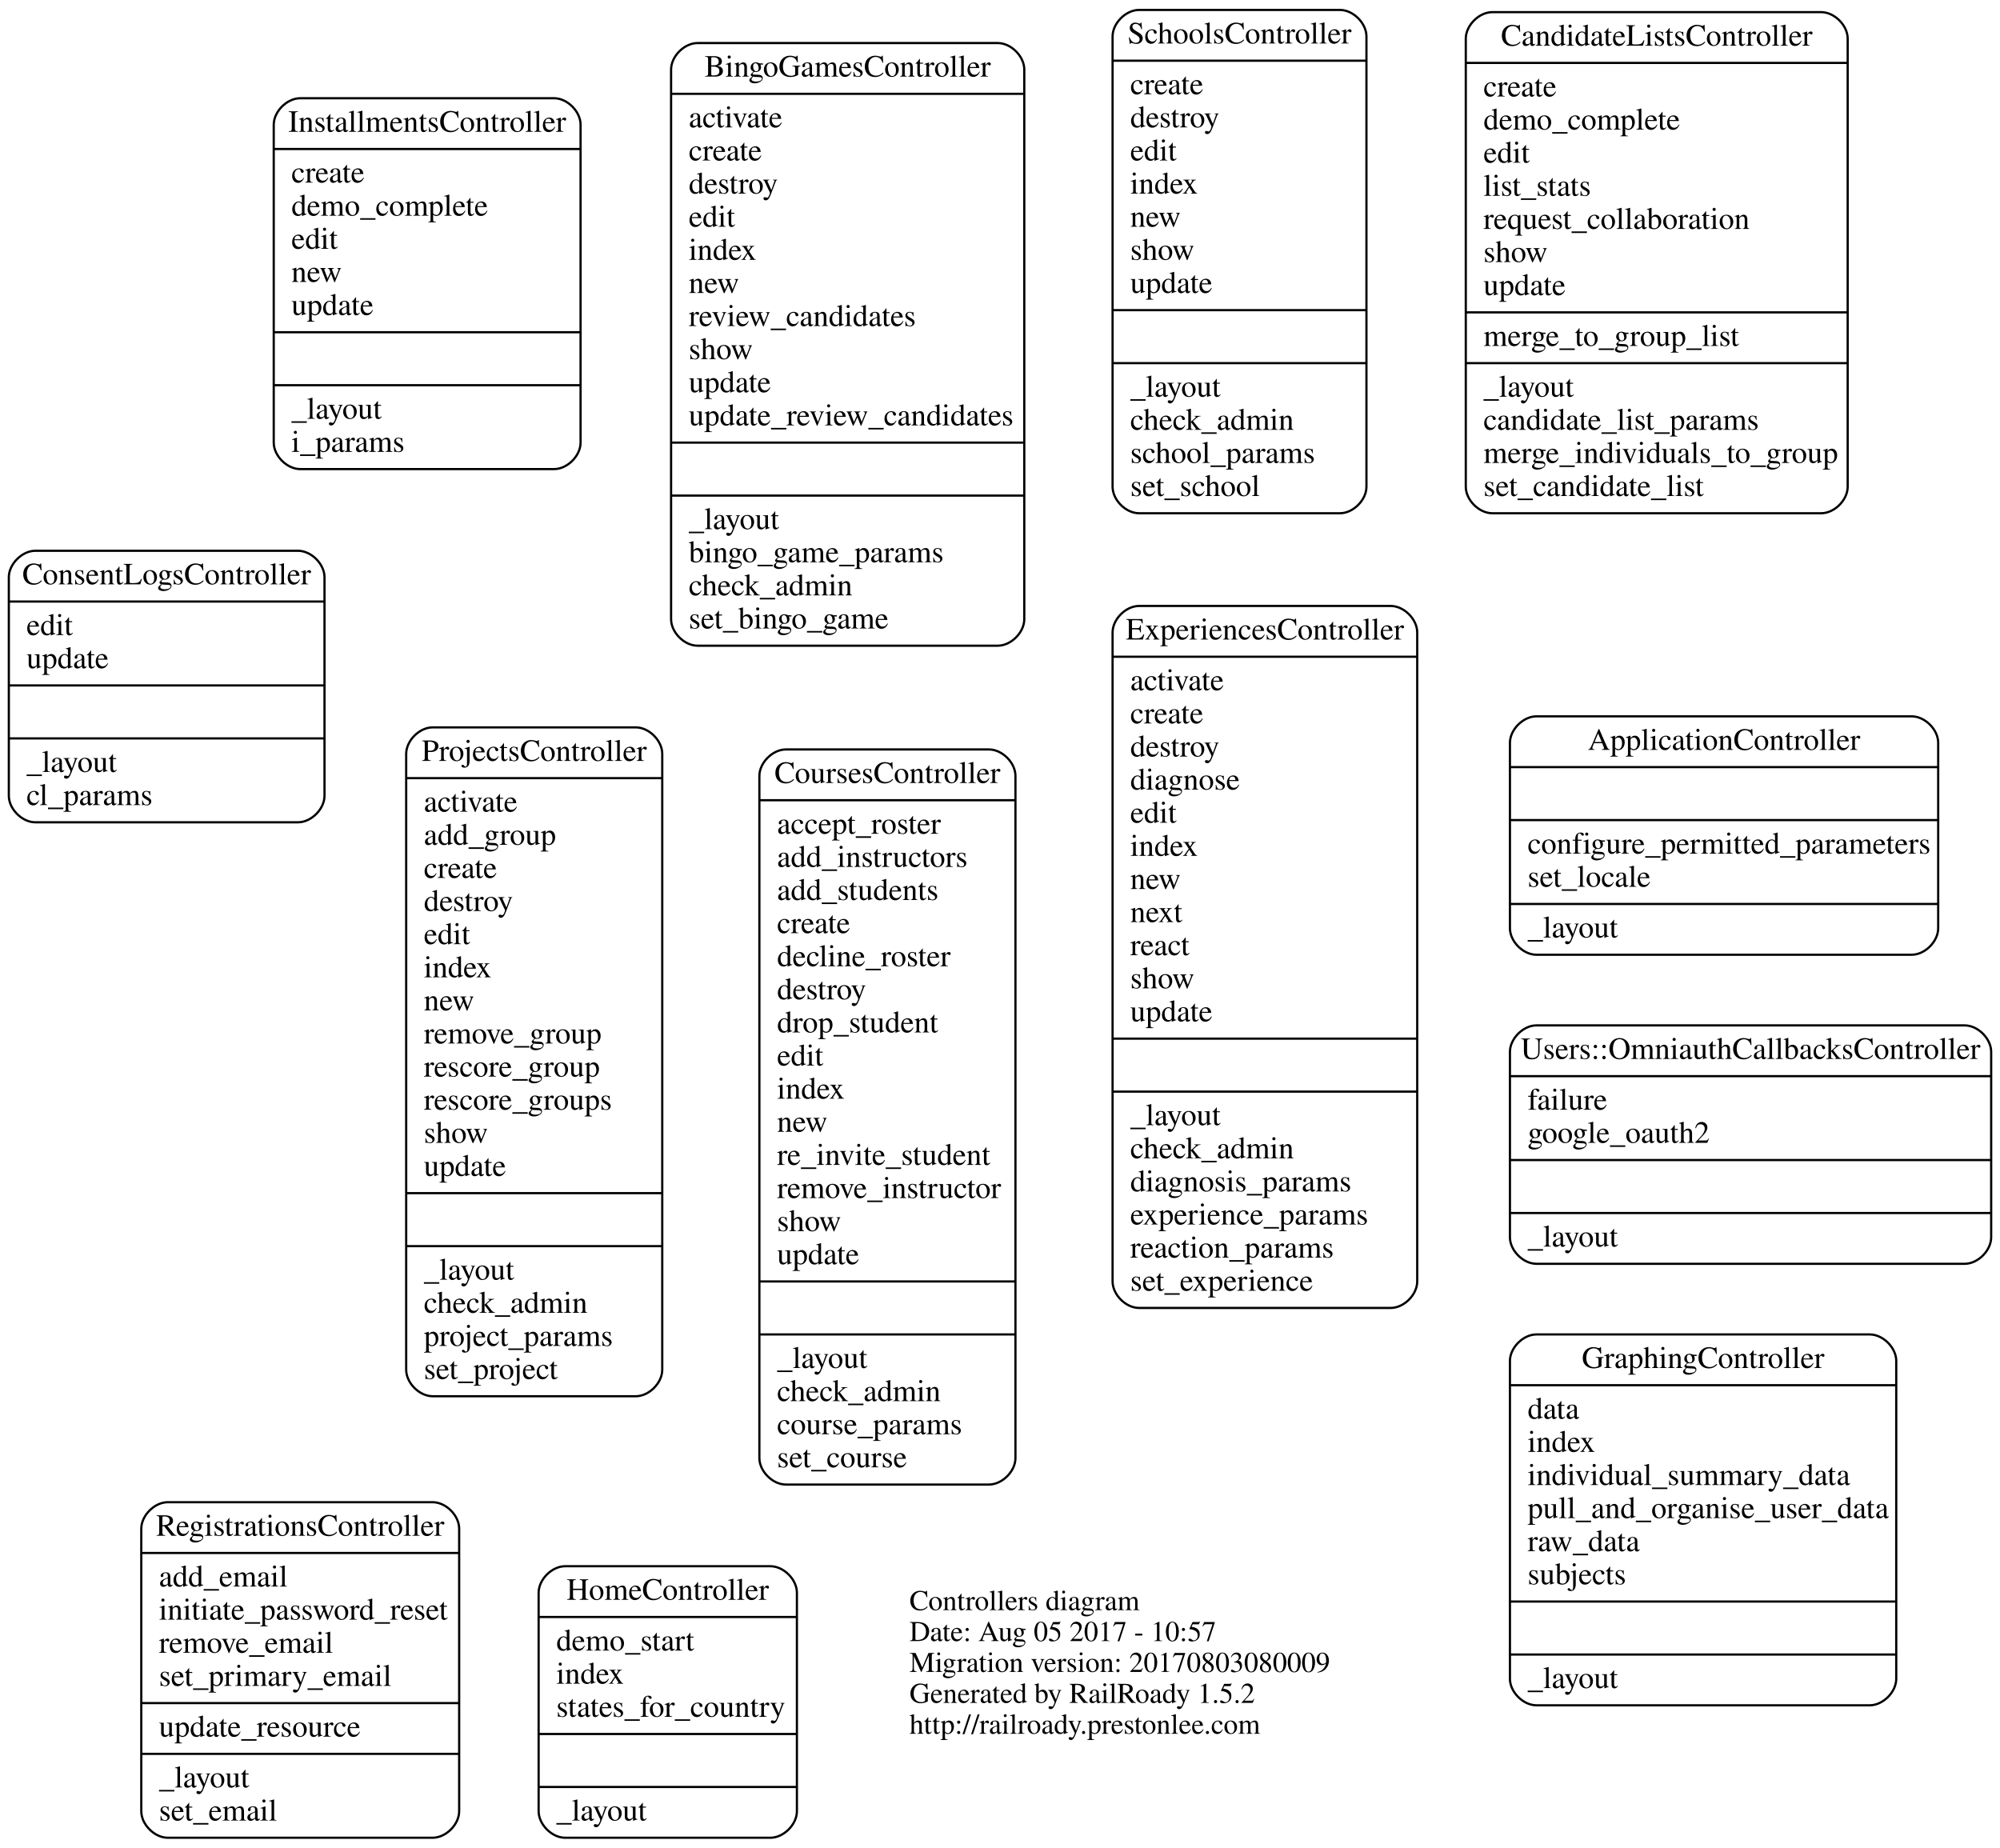
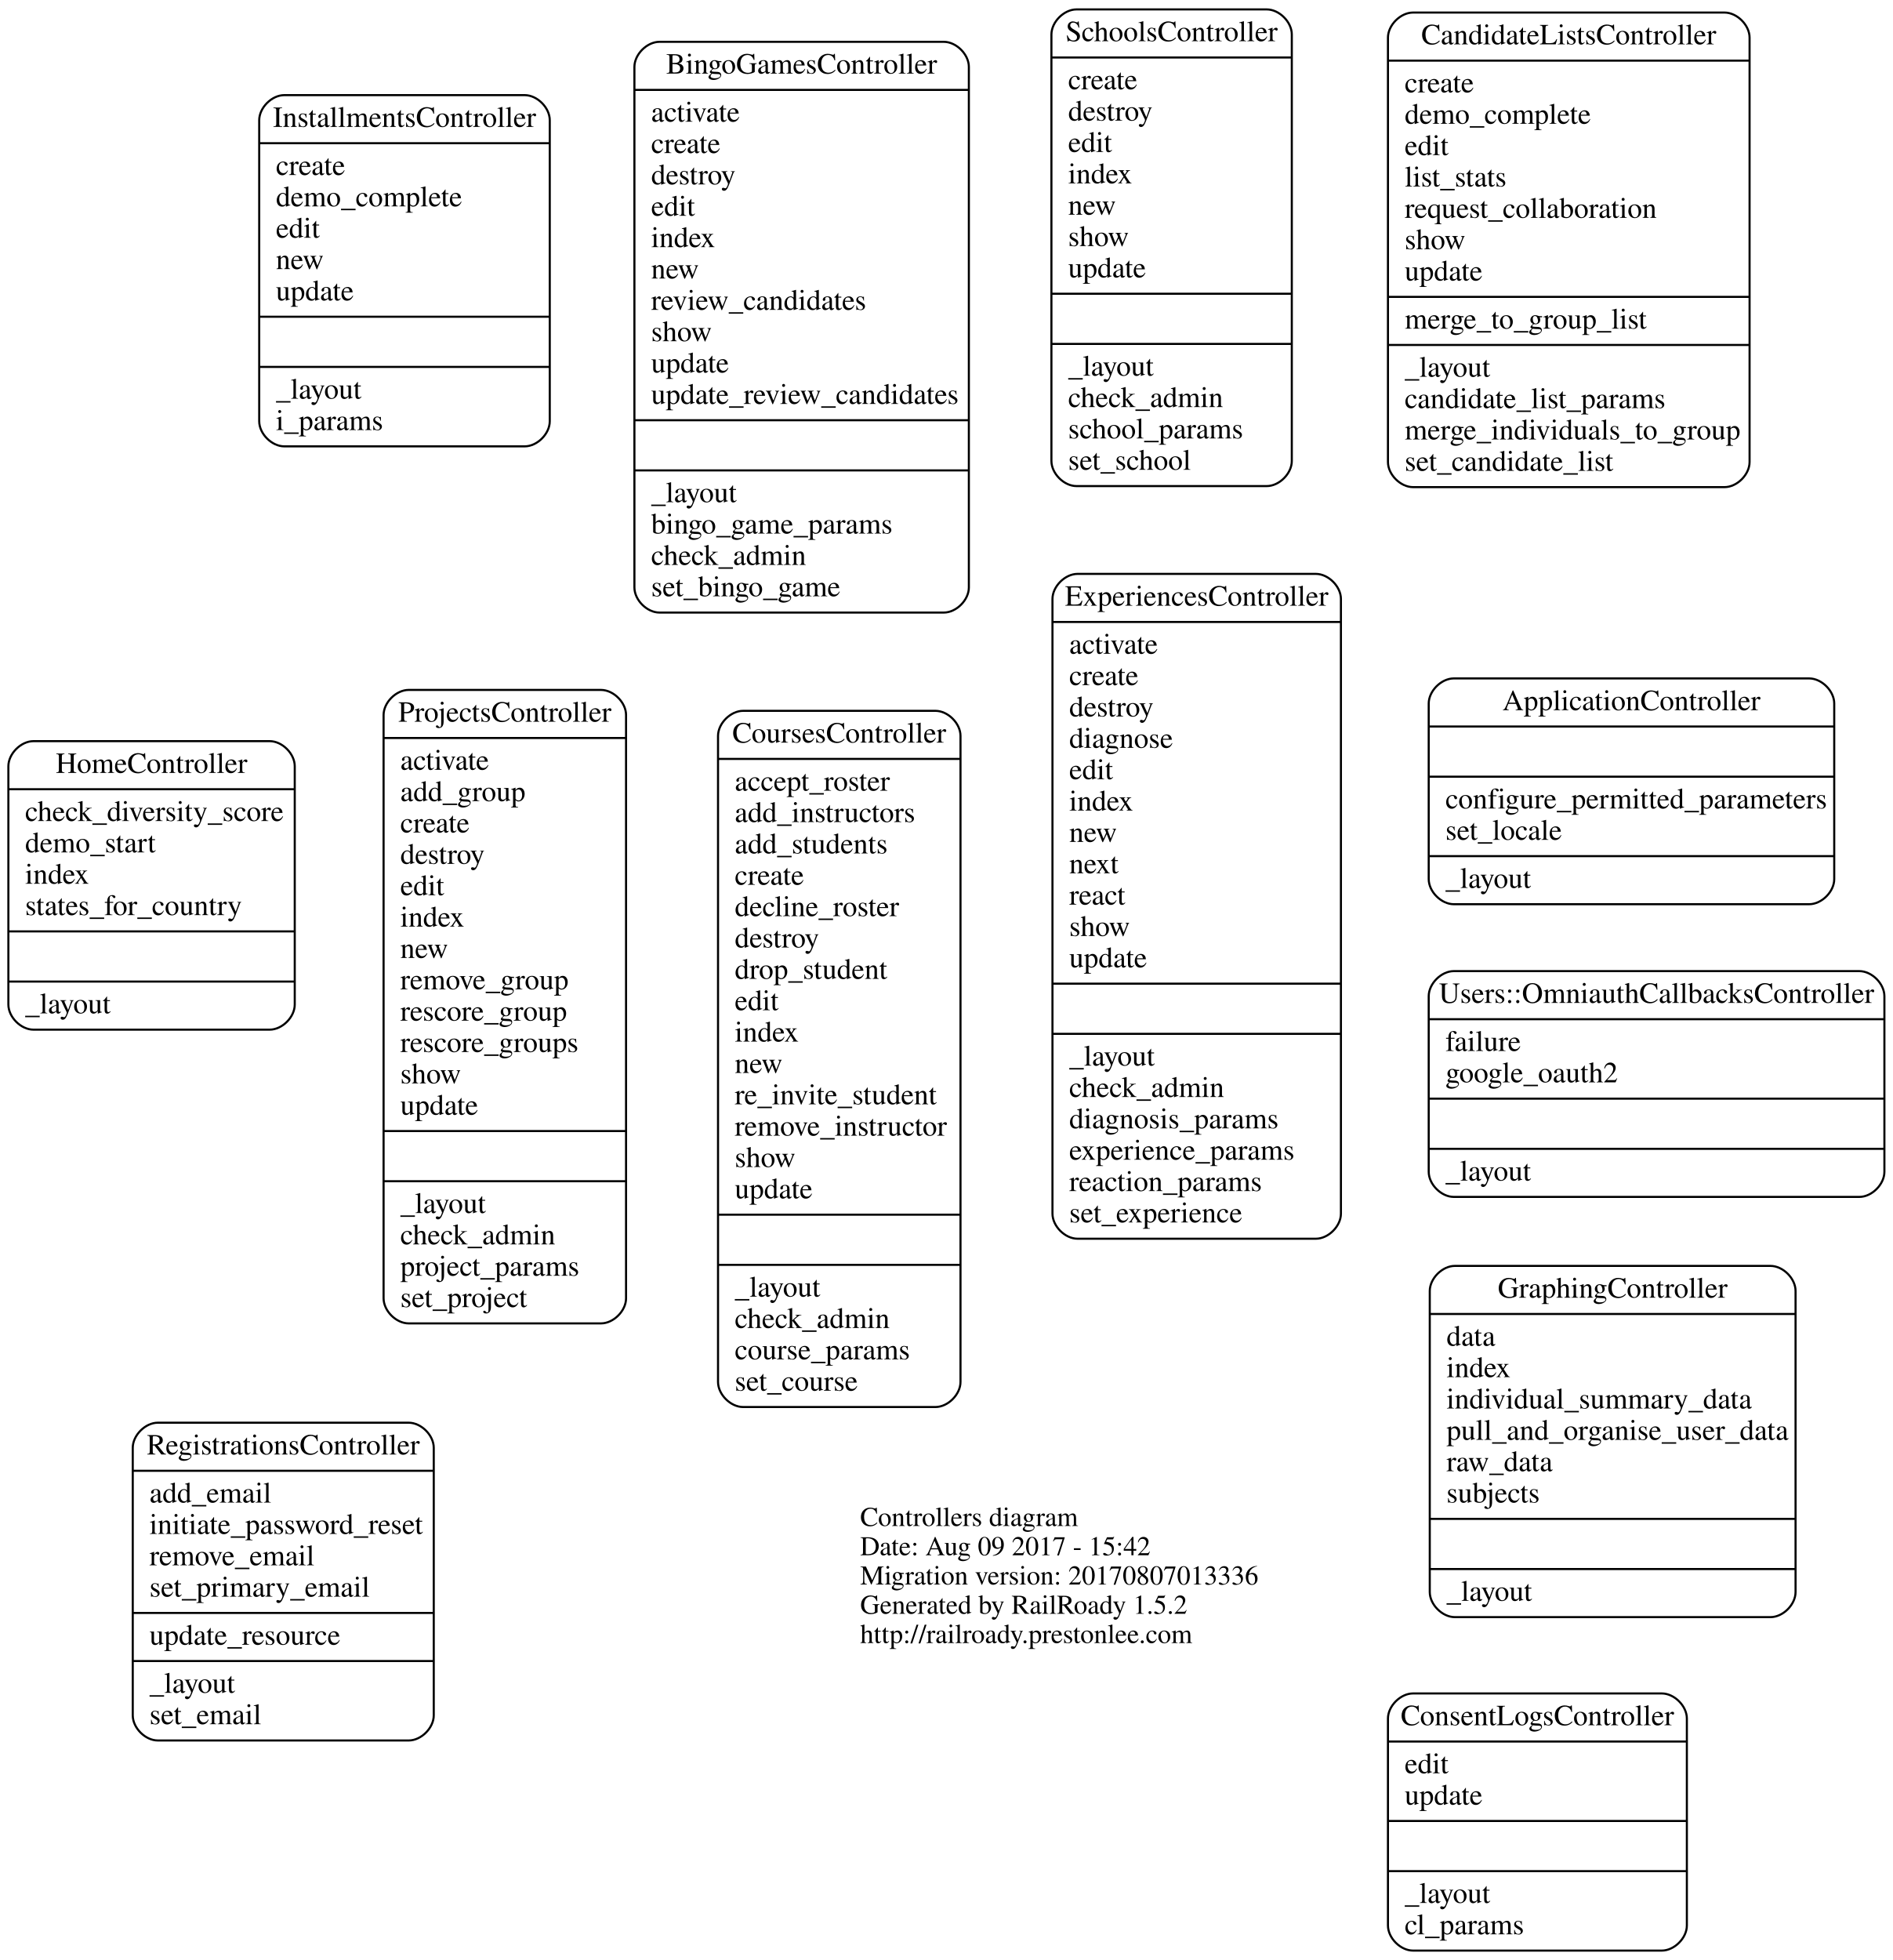
- <svg xmlns="http://www.w3.org/2000/svg" width="906pt" height="837pt" viewBox="0.00 0.00 906.00 837.00">
-   <g id="graph0" class="graph" transform="scale(1 1) rotate(0) translate(4 833)">
-     <polygon fill="none" stroke="none" points="-4,4 -4,-833 902,-833 902,4 -4,4" />
+ <svg xmlns="http://www.w3.org/2000/svg" width="906pt" height="938pt" viewBox="0.00 0.00 905.50 937.50">
+   <g id="graph0" class="graph" transform="scale(1 1) rotate(0) translate(403.5 493.5)">
+     <polygon fill="none" stroke="none" points="-403.5,444 -403.5,-493.5 502,-493.5 502,444 -403.5,444" />
    <g id="node1" class="node">
-       <text text-anchor="start" x="408" y="-103.6" font-family="Times,serif" font-size="13.00">Controllers diagram</text>
-       <text text-anchor="start" x="408" y="-89.6" font-family="Times,serif" font-size="13.00">Date: Aug 05 2017 - 10:57</text>
-       <text text-anchor="start" x="408" y="-75.6" font-family="Times,serif" font-size="13.00">Migration version: 20170803080009</text>
-       <text text-anchor="start" x="408" y="-61.6" font-family="Times,serif" font-size="13.00">Generated by RailRoady 1.5.2</text>
-       <text text-anchor="start" x="408" y="-47.6" font-family="Times,serif" font-size="13.00">http://railroady.prestonlee.com</text>
+       <text text-anchor="start" x="8" y="236.4" font-family="Times,serif" font-size="13.00">Controllers diagram</text>
+       <text text-anchor="start" x="8" y="250.4" font-family="Times,serif" font-size="13.00">Date: Aug 09 2017 - 15:42</text>
+       <text text-anchor="start" x="8" y="264.4" font-family="Times,serif" font-size="13.00">Migration version: 20170807013336</text>
+       <text text-anchor="start" x="8" y="278.4" font-family="Times,serif" font-size="13.00">Generated by RailRoady 1.5.2</text>
+       <text text-anchor="start" x="8" y="292.4" font-family="Times,serif" font-size="13.00">http://railroady.prestonlee.com</text>
    </g>
    <g id="node2" class="node">
-       <path fill="none" stroke="black" d="M692,-400.5C692,-400.5 862,-400.5 862,-400.5 868,-400.5 874,-406.5 874,-412.5 874,-412.5 874,-496.5 874,-496.5 874,-502.5 868,-508.5 862,-508.5 862,-508.5 692,-508.5 692,-508.5 686,-508.5 680,-502.5 680,-496.5 680,-496.5 680,-412.5 680,-412.5 680,-406.5 686,-400.5 692,-400.5" />
-       <text text-anchor="middle" x="777" y="-493.3" font-family="Times,serif" font-size="14.00">ApplicationController</text>
-       <polyline fill="none" stroke="black" points="680,-485.5 874,-485.5 " />
-       <polyline fill="none" stroke="black" points="680,-461.5 874,-461.5 " />
-       <text text-anchor="start" x="688" y="-446.3" font-family="Times,serif" font-size="14.00">configure_permitted_parameters</text>
-       <text text-anchor="start" x="688" y="-431.3" font-family="Times,serif" font-size="14.00">set_locale</text>
-       <polyline fill="none" stroke="black" points="680,-423.5 874,-423.5 " />
-       <text text-anchor="start" x="688" y="-408.3" font-family="Times,serif" font-size="14.00">_layout</text>
+       <path fill="none" stroke="black" d="M-208,139.5C-208,139.5 -116,139.5 -116,139.5 -110,139.5 -104,133.5 -104,127.5 -104,127.5 -104,-151.5 -104,-151.5 -104,-157.5 -110,-163.5 -116,-163.5 -116,-163.5 -208,-163.5 -208,-163.5 -214,-163.5 -220,-157.5 -220,-151.5 -220,-151.5 -220,127.5 -220,127.5 -220,133.5 -214,139.5 -208,139.5" />
+       <text text-anchor="middle" x="-162" y="-148.3" font-family="Times,serif" font-size="14.00">ProjectsController</text>
+       <polyline fill="none" stroke="black" points="-220,-140.5 -104,-140.5 " />
+       <text text-anchor="start" x="-212" y="-125.3" font-family="Times,serif" font-size="14.00">activate</text>
+       <text text-anchor="start" x="-212" y="-110.3" font-family="Times,serif" font-size="14.00">add_group</text>
+       <text text-anchor="start" x="-212" y="-95.3" font-family="Times,serif" font-size="14.00">create</text>
+       <text text-anchor="start" x="-212" y="-80.3" font-family="Times,serif" font-size="14.00">destroy</text>
+       <text text-anchor="start" x="-212" y="-65.3" font-family="Times,serif" font-size="14.00">edit</text>
+       <text text-anchor="start" x="-212" y="-50.3" font-family="Times,serif" font-size="14.00">index</text>
+       <text text-anchor="start" x="-212" y="-35.3" font-family="Times,serif" font-size="14.00">new</text>
+       <text text-anchor="start" x="-212" y="-20.3" font-family="Times,serif" font-size="14.00">remove_group</text>
+       <text text-anchor="start" x="-212" y="-5.3" font-family="Times,serif" font-size="14.00">rescore_group</text>
+       <text text-anchor="start" x="-212" y="9.7" font-family="Times,serif" font-size="14.00">rescore_groups</text>
+       <text text-anchor="start" x="-212" y="24.7" font-family="Times,serif" font-size="14.00">show</text>
+       <text text-anchor="start" x="-212" y="39.7" font-family="Times,serif" font-size="14.00">update</text>
+       <polyline fill="none" stroke="black" points="-220,47.5 -104,47.5 " />
+       <polyline fill="none" stroke="black" points="-220,71.5 -104,71.5 " />
+       <text text-anchor="start" x="-212" y="86.7" font-family="Times,serif" font-size="14.00">_layout</text>
+       <text text-anchor="start" x="-212" y="101.7" font-family="Times,serif" font-size="14.00">check_admin</text>
+       <text text-anchor="start" x="-212" y="116.7" font-family="Times,serif" font-size="14.00">project_params</text>
+       <text text-anchor="start" x="-212" y="131.7" font-family="Times,serif" font-size="14.00">set_project</text>
    </g>
    <g id="node3" class="node">
-       <path fill="none" stroke="black" d="M312,-540.5C312,-540.5 448,-540.5 448,-540.5 454,-540.5 460,-546.5 460,-552.5 460,-552.5 460,-801.5 460,-801.5 460,-807.5 454,-813.5 448,-813.5 448,-813.5 312,-813.5 312,-813.5 306,-813.5 300,-807.5 300,-801.5 300,-801.5 300,-552.5 300,-552.5 300,-546.5 306,-540.5 312,-540.5" />
-       <text text-anchor="middle" x="380" y="-798.3" font-family="Times,serif" font-size="14.00">BingoGamesController</text>
-       <polyline fill="none" stroke="black" points="300,-790.5 460,-790.5 " />
-       <text text-anchor="start" x="308" y="-775.3" font-family="Times,serif" font-size="14.00">activate</text>
-       <text text-anchor="start" x="308" y="-760.3" font-family="Times,serif" font-size="14.00">create</text>
-       <text text-anchor="start" x="308" y="-745.3" font-family="Times,serif" font-size="14.00">destroy</text>
-       <text text-anchor="start" x="308" y="-730.3" font-family="Times,serif" font-size="14.00">edit</text>
-       <text text-anchor="start" x="308" y="-715.3" font-family="Times,serif" font-size="14.00">index</text>
-       <text text-anchor="start" x="308" y="-700.3" font-family="Times,serif" font-size="14.00">new</text>
-       <text text-anchor="start" x="308" y="-685.3" font-family="Times,serif" font-size="14.00">review_candidates</text>
-       <text text-anchor="start" x="308" y="-670.3" font-family="Times,serif" font-size="14.00">show</text>
-       <text text-anchor="start" x="308" y="-655.3" font-family="Times,serif" font-size="14.00">update</text>
-       <text text-anchor="start" x="308" y="-640.3" font-family="Times,serif" font-size="14.00">update_review_candidates</text>
-       <polyline fill="none" stroke="black" points="300,-632.5 460,-632.5 " />
-       <polyline fill="none" stroke="black" points="300,-608.5 460,-608.5 " />
-       <text text-anchor="start" x="308" y="-593.3" font-family="Times,serif" font-size="14.00">_layout</text>
-       <text text-anchor="start" x="308" y="-578.3" font-family="Times,serif" font-size="14.00">bingo_game_params</text>
-       <text text-anchor="start" x="308" y="-563.3" font-family="Times,serif" font-size="14.00">check_admin</text>
-       <text text-anchor="start" x="308" y="-548.3" font-family="Times,serif" font-size="14.00">set_bingo_game</text>
+       <path fill="none" stroke="black" d="M-88,-200.5C-88,-200.5 48,-200.5 48,-200.5 54,-200.5 60,-206.5 60,-212.5 60,-212.5 60,-461.5 60,-461.5 60,-467.5 54,-473.5 48,-473.5 48,-473.5 -88,-473.5 -88,-473.5 -94,-473.5 -100,-467.5 -100,-461.5 -100,-461.5 -100,-212.5 -100,-212.5 -100,-206.5 -94,-200.5 -88,-200.5" />
+       <text text-anchor="middle" x="-20" y="-458.3" font-family="Times,serif" font-size="14.00">BingoGamesController</text>
+       <polyline fill="none" stroke="black" points="-100,-450.5 60,-450.5 " />
+       <text text-anchor="start" x="-92" y="-435.3" font-family="Times,serif" font-size="14.00">activate</text>
+       <text text-anchor="start" x="-92" y="-420.3" font-family="Times,serif" font-size="14.00">create</text>
+       <text text-anchor="start" x="-92" y="-405.3" font-family="Times,serif" font-size="14.00">destroy</text>
+       <text text-anchor="start" x="-92" y="-390.3" font-family="Times,serif" font-size="14.00">edit</text>
+       <text text-anchor="start" x="-92" y="-375.3" font-family="Times,serif" font-size="14.00">index</text>
+       <text text-anchor="start" x="-92" y="-360.3" font-family="Times,serif" font-size="14.00">new</text>
+       <text text-anchor="start" x="-92" y="-345.3" font-family="Times,serif" font-size="14.00">review_candidates</text>
+       <text text-anchor="start" x="-92" y="-330.3" font-family="Times,serif" font-size="14.00">show</text>
+       <text text-anchor="start" x="-92" y="-315.3" font-family="Times,serif" font-size="14.00">update</text>
+       <text text-anchor="start" x="-92" y="-300.3" font-family="Times,serif" font-size="14.00">update_review_candidates</text>
+       <polyline fill="none" stroke="black" points="-100,-292.5 60,-292.5 " />
+       <polyline fill="none" stroke="black" points="-100,-268.5 60,-268.5 " />
+       <text text-anchor="start" x="-92" y="-253.3" font-family="Times,serif" font-size="14.00">_layout</text>
+       <text text-anchor="start" x="-92" y="-238.3" font-family="Times,serif" font-size="14.00">bingo_game_params</text>
+       <text text-anchor="start" x="-92" y="-223.3" font-family="Times,serif" font-size="14.00">check_admin</text>
+       <text text-anchor="start" x="-92" y="-208.3" font-family="Times,serif" font-size="14.00">set_bingo_game</text>
    </g>
    <g id="node4" class="node">
-       <path fill="none" stroke="black" d="M672,-600.5C672,-600.5 821,-600.5 821,-600.5 827,-600.5 833,-606.5 833,-612.5 833,-612.5 833,-815.5 833,-815.5 833,-821.5 827,-827.5 821,-827.5 821,-827.5 672,-827.5 672,-827.5 666,-827.5 660,-821.5 660,-815.5 660,-815.5 660,-612.5 660,-612.5 660,-606.5 666,-600.5 672,-600.5" />
-       <text text-anchor="middle" x="746.5" y="-812.3" font-family="Times,serif" font-size="14.00">CandidateListsController</text>
-       <polyline fill="none" stroke="black" points="660,-804.5 833,-804.5 " />
-       <text text-anchor="start" x="668" y="-789.3" font-family="Times,serif" font-size="14.00">create</text>
-       <text text-anchor="start" x="668" y="-774.3" font-family="Times,serif" font-size="14.00">demo_complete</text>
-       <text text-anchor="start" x="668" y="-759.3" font-family="Times,serif" font-size="14.00">edit</text>
-       <text text-anchor="start" x="668" y="-744.3" font-family="Times,serif" font-size="14.00">list_stats</text>
-       <text text-anchor="start" x="668" y="-729.3" font-family="Times,serif" font-size="14.00">request_collaboration</text>
-       <text text-anchor="start" x="668" y="-714.3" font-family="Times,serif" font-size="14.00">show</text>
-       <text text-anchor="start" x="668" y="-699.3" font-family="Times,serif" font-size="14.00">update</text>
-       <polyline fill="none" stroke="black" points="660,-691.5 833,-691.5 " />
-       <text text-anchor="start" x="668" y="-676.3" font-family="Times,serif" font-size="14.00">merge_to_group_list</text>
-       <polyline fill="none" stroke="black" points="660,-668.5 833,-668.5 " />
-       <text text-anchor="start" x="668" y="-653.3" font-family="Times,serif" font-size="14.00">_layout</text>
-       <text text-anchor="start" x="668" y="-638.3" font-family="Times,serif" font-size="14.00">candidate_list_params</text>
-       <text text-anchor="start" x="668" y="-623.3" font-family="Times,serif" font-size="14.00">merge_individuals_to_group</text>
-       <text text-anchor="start" x="668" y="-608.3" font-family="Times,serif" font-size="14.00">set_candidate_list</text>
+       <path fill="none" stroke="black" d="M272.5,-260.5C272.5,-260.5 421.5,-260.5 421.5,-260.5 427.5,-260.5 433.5,-266.5 433.5,-272.5 433.5,-272.5 433.5,-475.5 433.5,-475.5 433.5,-481.5 427.5,-487.5 421.5,-487.5 421.5,-487.5 272.5,-487.5 272.5,-487.5 266.5,-487.5 260.5,-481.5 260.5,-475.5 260.5,-475.5 260.5,-272.5 260.5,-272.5 260.5,-266.5 266.5,-260.5 272.5,-260.5" />
+       <text text-anchor="middle" x="347" y="-472.3" font-family="Times,serif" font-size="14.00">CandidateListsController</text>
+       <polyline fill="none" stroke="black" points="260.5,-464.5 433.5,-464.5 " />
+       <text text-anchor="start" x="268.5" y="-449.3" font-family="Times,serif" font-size="14.00">create</text>
+       <text text-anchor="start" x="268.5" y="-434.3" font-family="Times,serif" font-size="14.00">demo_complete</text>
+       <text text-anchor="start" x="268.5" y="-419.3" font-family="Times,serif" font-size="14.00">edit</text>
+       <text text-anchor="start" x="268.5" y="-404.3" font-family="Times,serif" font-size="14.00">list_stats</text>
+       <text text-anchor="start" x="268.5" y="-389.3" font-family="Times,serif" font-size="14.00">request_collaboration</text>
+       <text text-anchor="start" x="268.5" y="-374.3" font-family="Times,serif" font-size="14.00">show</text>
+       <text text-anchor="start" x="268.5" y="-359.3" font-family="Times,serif" font-size="14.00">update</text>
+       <polyline fill="none" stroke="black" points="260.5,-351.5 433.5,-351.5 " />
+       <text text-anchor="start" x="268.5" y="-336.3" font-family="Times,serif" font-size="14.00">merge_to_group_list</text>
+       <polyline fill="none" stroke="black" points="260.5,-328.5 433.5,-328.5 " />
+       <text text-anchor="start" x="268.5" y="-313.3" font-family="Times,serif" font-size="14.00">_layout</text>
+       <text text-anchor="start" x="268.5" y="-298.3" font-family="Times,serif" font-size="14.00">candidate_list_params</text>
+       <text text-anchor="start" x="268.5" y="-283.3" font-family="Times,serif" font-size="14.00">merge_individuals_to_group</text>
+       <text text-anchor="start" x="268.5" y="-268.3" font-family="Times,serif" font-size="14.00">set_candidate_list</text>
    </g>
    <g id="node5" class="node">
-       <path fill="none" stroke="black" d="M12,-460.5C12,-460.5 131,-460.5 131,-460.5 137,-460.5 143,-466.5 143,-472.5 143,-472.5 143,-571.5 143,-571.5 143,-577.5 137,-583.5 131,-583.5 131,-583.5 12,-583.5 12,-583.5 6,-583.5 0,-577.5 0,-571.5 0,-571.5 0,-472.5 0,-472.5 0,-466.5 6,-460.5 12,-460.5" />
-       <text text-anchor="middle" x="71.5" y="-568.3" font-family="Times,serif" font-size="14.00">ConsentLogsController</text>
-       <polyline fill="none" stroke="black" points="0,-560.5 143,-560.5 " />
-       <text text-anchor="start" x="8" y="-545.3" font-family="Times,serif" font-size="14.00">edit</text>
-       <text text-anchor="start" x="8" y="-530.3" font-family="Times,serif" font-size="14.00">update</text>
-       <polyline fill="none" stroke="black" points="0,-522.5 143,-522.5 " />
-       <polyline fill="none" stroke="black" points="0,-498.5 143,-498.5 " />
-       <text text-anchor="start" x="8" y="-483.3" font-family="Times,serif" font-size="14.00">_layout</text>
-       <text text-anchor="start" x="8" y="-468.3" font-family="Times,serif" font-size="14.00">cl_params</text>
+       <path fill="none" stroke="black" d="M-48,179.5C-48,179.5 44,179.5 44,179.5 50,179.5 56,173.5 56,167.5 56,167.5 56,-141.5 56,-141.5 56,-147.5 50,-153.5 44,-153.5 44,-153.5 -48,-153.5 -48,-153.5 -54,-153.5 -60,-147.5 -60,-141.5 -60,-141.5 -60,167.5 -60,167.5 -60,173.5 -54,179.5 -48,179.5" />
+       <text text-anchor="middle" x="-2" y="-138.3" font-family="Times,serif" font-size="14.00">CoursesController</text>
+       <polyline fill="none" stroke="black" points="-60,-130.5 56,-130.5 " />
+       <text text-anchor="start" x="-52" y="-115.3" font-family="Times,serif" font-size="14.00">accept_roster</text>
+       <text text-anchor="start" x="-52" y="-100.3" font-family="Times,serif" font-size="14.00">add_instructors</text>
+       <text text-anchor="start" x="-52" y="-85.3" font-family="Times,serif" font-size="14.00">add_students</text>
+       <text text-anchor="start" x="-52" y="-70.3" font-family="Times,serif" font-size="14.00">create</text>
+       <text text-anchor="start" x="-52" y="-55.3" font-family="Times,serif" font-size="14.00">decline_roster</text>
+       <text text-anchor="start" x="-52" y="-40.3" font-family="Times,serif" font-size="14.00">destroy</text>
+       <text text-anchor="start" x="-52" y="-25.3" font-family="Times,serif" font-size="14.00">drop_student</text>
+       <text text-anchor="start" x="-52" y="-10.3" font-family="Times,serif" font-size="14.00">edit</text>
+       <text text-anchor="start" x="-52" y="4.7" font-family="Times,serif" font-size="14.00">index</text>
+       <text text-anchor="start" x="-52" y="19.7" font-family="Times,serif" font-size="14.00">new</text>
+       <text text-anchor="start" x="-52" y="34.7" font-family="Times,serif" font-size="14.00">re_invite_student</text>
+       <text text-anchor="start" x="-52" y="49.7" font-family="Times,serif" font-size="14.00">remove_instructor</text>
+       <text text-anchor="start" x="-52" y="64.7" font-family="Times,serif" font-size="14.00">show</text>
+       <text text-anchor="start" x="-52" y="79.7" font-family="Times,serif" font-size="14.00">update</text>
+       <polyline fill="none" stroke="black" points="-60,87.5 56,87.5 " />
+       <polyline fill="none" stroke="black" points="-60,111.5 56,111.5 " />
+       <text text-anchor="start" x="-52" y="126.7" font-family="Times,serif" font-size="14.00">_layout</text>
+       <text text-anchor="start" x="-52" y="141.7" font-family="Times,serif" font-size="14.00">check_admin</text>
+       <text text-anchor="start" x="-52" y="156.7" font-family="Times,serif" font-size="14.00">course_params</text>
+       <text text-anchor="start" x="-52" y="171.7" font-family="Times,serif" font-size="14.00">set_course</text>
    </g>
    <g id="node6" class="node">
-       <path fill="none" stroke="black" d="M352,-160.5C352,-160.5 444,-160.5 444,-160.5 450,-160.5 456,-166.5 456,-172.5 456,-172.5 456,-481.5 456,-481.5 456,-487.5 450,-493.5 444,-493.5 444,-493.5 352,-493.5 352,-493.5 346,-493.5 340,-487.5 340,-481.5 340,-481.5 340,-172.5 340,-172.5 340,-166.5 346,-160.5 352,-160.5" />
-       <text text-anchor="middle" x="398" y="-478.3" font-family="Times,serif" font-size="14.00">CoursesController</text>
-       <polyline fill="none" stroke="black" points="340,-470.5 456,-470.5 " />
-       <text text-anchor="start" x="348" y="-455.3" font-family="Times,serif" font-size="14.00">accept_roster</text>
-       <text text-anchor="start" x="348" y="-440.3" font-family="Times,serif" font-size="14.00">add_instructors</text>
-       <text text-anchor="start" x="348" y="-425.3" font-family="Times,serif" font-size="14.00">add_students</text>
-       <text text-anchor="start" x="348" y="-410.3" font-family="Times,serif" font-size="14.00">create</text>
-       <text text-anchor="start" x="348" y="-395.3" font-family="Times,serif" font-size="14.00">decline_roster</text>
-       <text text-anchor="start" x="348" y="-380.3" font-family="Times,serif" font-size="14.00">destroy</text>
-       <text text-anchor="start" x="348" y="-365.3" font-family="Times,serif" font-size="14.00">drop_student</text>
-       <text text-anchor="start" x="348" y="-350.3" font-family="Times,serif" font-size="14.00">edit</text>
-       <text text-anchor="start" x="348" y="-335.3" font-family="Times,serif" font-size="14.00">index</text>
-       <text text-anchor="start" x="348" y="-320.3" font-family="Times,serif" font-size="14.00">new</text>
-       <text text-anchor="start" x="348" y="-305.3" font-family="Times,serif" font-size="14.00">re_invite_student</text>
-       <text text-anchor="start" x="348" y="-290.3" font-family="Times,serif" font-size="14.00">remove_instructor</text>
-       <text text-anchor="start" x="348" y="-275.3" font-family="Times,serif" font-size="14.00">show</text>
-       <text text-anchor="start" x="348" y="-260.3" font-family="Times,serif" font-size="14.00">update</text>
-       <polyline fill="none" stroke="black" points="340,-252.5 456,-252.5 " />
-       <polyline fill="none" stroke="black" points="340,-228.5 456,-228.5 " />
-       <text text-anchor="start" x="348" y="-213.3" font-family="Times,serif" font-size="14.00">_layout</text>
-       <text text-anchor="start" x="348" y="-198.3" font-family="Times,serif" font-size="14.00">check_admin</text>
-       <text text-anchor="start" x="348" y="-183.3" font-family="Times,serif" font-size="14.00">course_params</text>
-       <text text-anchor="start" x="348" y="-168.3" font-family="Times,serif" font-size="14.00">set_course</text>
+       <path fill="none" stroke="black" d="M292,-61C292,-61 462,-61 462,-61 468,-61 474,-67 474,-73 474,-73 474,-157 474,-157 474,-163 468,-169 462,-169 462,-169 292,-169 292,-169 286,-169 280,-163 280,-157 280,-157 280,-73 280,-73 280,-67 286,-61 292,-61" />
+       <text text-anchor="middle" x="377" y="-153.8" font-family="Times,serif" font-size="14.00">ApplicationController</text>
+       <polyline fill="none" stroke="black" points="280,-146 474,-146 " />
+       <polyline fill="none" stroke="black" points="280,-122 474,-122 " />
+       <text text-anchor="start" x="288" y="-106.8" font-family="Times,serif" font-size="14.00">configure_permitted_parameters</text>
+       <text text-anchor="start" x="288" y="-91.8" font-family="Times,serif" font-size="14.00">set_locale</text>
+       <polyline fill="none" stroke="black" points="280,-84 474,-84 " />
+       <text text-anchor="start" x="288" y="-68.8" font-family="Times,serif" font-size="14.00">_layout</text>
    </g>
    <g id="node7" class="node">
-       <path fill="none" stroke="black" d="M512,-240.5C512,-240.5 626,-240.5 626,-240.5 632,-240.5 638,-246.5 638,-252.5 638,-252.5 638,-546.5 638,-546.5 638,-552.5 632,-558.5 626,-558.5 626,-558.5 512,-558.5 512,-558.5 506,-558.5 500,-552.5 500,-546.5 500,-546.5 500,-252.5 500,-252.5 500,-246.5 506,-240.5 512,-240.5" />
-       <text text-anchor="middle" x="569" y="-543.3" font-family="Times,serif" font-size="14.00">ExperiencesController</text>
-       <polyline fill="none" stroke="black" points="500,-535.5 638,-535.5 " />
-       <text text-anchor="start" x="508" y="-520.3" font-family="Times,serif" font-size="14.00">activate</text>
-       <text text-anchor="start" x="508" y="-505.3" font-family="Times,serif" font-size="14.00">create</text>
-       <text text-anchor="start" x="508" y="-490.3" font-family="Times,serif" font-size="14.00">destroy</text>
-       <text text-anchor="start" x="508" y="-475.3" font-family="Times,serif" font-size="14.00">diagnose</text>
-       <text text-anchor="start" x="508" y="-460.3" font-family="Times,serif" font-size="14.00">edit</text>
-       <text text-anchor="start" x="508" y="-445.3" font-family="Times,serif" font-size="14.00">index</text>
-       <text text-anchor="start" x="508" y="-430.3" font-family="Times,serif" font-size="14.00">new</text>
-       <text text-anchor="start" x="508" y="-415.3" font-family="Times,serif" font-size="14.00">next</text>
-       <text text-anchor="start" x="508" y="-400.3" font-family="Times,serif" font-size="14.00">react</text>
-       <text text-anchor="start" x="508" y="-385.3" font-family="Times,serif" font-size="14.00">show</text>
-       <text text-anchor="start" x="508" y="-370.3" font-family="Times,serif" font-size="14.00">update</text>
-       <polyline fill="none" stroke="black" points="500,-362.5 638,-362.5 " />
-       <polyline fill="none" stroke="black" points="500,-338.5 638,-338.5 " />
-       <text text-anchor="start" x="508" y="-323.3" font-family="Times,serif" font-size="14.00">_layout</text>
-       <text text-anchor="start" x="508" y="-308.3" font-family="Times,serif" font-size="14.00">check_admin</text>
-       <text text-anchor="start" x="508" y="-293.3" font-family="Times,serif" font-size="14.00">diagnosis_params</text>
-       <text text-anchor="start" x="508" y="-278.3" font-family="Times,serif" font-size="14.00">experience_params</text>
-       <text text-anchor="start" x="508" y="-263.3" font-family="Times,serif" font-size="14.00">reaction_params</text>
-       <text text-anchor="start" x="508" y="-248.3" font-family="Times,serif" font-size="14.00">set_experience</text>
+       <path fill="none" stroke="black" d="M-328,339C-328,339 -208,339 -208,339 -202,339 -196,333 -196,327 -196,327 -196,199 -196,199 -196,193 -202,187 -208,187 -208,187 -328,187 -328,187 -334,187 -340,193 -340,199 -340,199 -340,327 -340,327 -340,333 -334,339 -328,339" />
+       <text text-anchor="middle" x="-268" y="202.2" font-family="Times,serif" font-size="14.00">RegistrationsController</text>
+       <polyline fill="none" stroke="black" points="-340,210 -196,210 " />
+       <text text-anchor="start" x="-332" y="225.2" font-family="Times,serif" font-size="14.00">add_email</text>
+       <text text-anchor="start" x="-332" y="240.2" font-family="Times,serif" font-size="14.00">initiate_password_reset</text>
+       <text text-anchor="start" x="-332" y="255.2" font-family="Times,serif" font-size="14.00">remove_email</text>
+       <text text-anchor="start" x="-332" y="270.2" font-family="Times,serif" font-size="14.00">set_primary_email</text>
+       <polyline fill="none" stroke="black" points="-340,278 -196,278 " />
+       <text text-anchor="start" x="-332" y="293.2" font-family="Times,serif" font-size="14.00">update_resource</text>
+       <polyline fill="none" stroke="black" points="-340,301 -196,301 " />
+       <text text-anchor="start" x="-332" y="316.2" font-family="Times,serif" font-size="14.00">_layout</text>
+       <text text-anchor="start" x="-332" y="331.2" font-family="Times,serif" font-size="14.00">set_email</text>
    </g>
    <g id="node8" class="node">
-       <path fill="none" stroke="black" d="M692,-60.5C692,-60.5 843,-60.5 843,-60.5 849,-60.5 855,-66.5 855,-72.5 855,-72.5 855,-216.5 855,-216.5 855,-222.5 849,-228.5 843,-228.5 843,-228.5 692,-228.5 692,-228.5 686,-228.5 680,-222.5 680,-216.5 680,-216.5 680,-72.5 680,-72.5 680,-66.5 686,-60.5 692,-60.5" />
-       <text text-anchor="middle" x="767.5" y="-213.3" font-family="Times,serif" font-size="14.00">GraphingController</text>
-       <polyline fill="none" stroke="black" points="680,-205.5 855,-205.5 " />
-       <text text-anchor="start" x="688" y="-190.3" font-family="Times,serif" font-size="14.00">data</text>
-       <text text-anchor="start" x="688" y="-175.3" font-family="Times,serif" font-size="14.00">index</text>
-       <text text-anchor="start" x="688" y="-160.3" font-family="Times,serif" font-size="14.00">individual_summary_data</text>
-       <text text-anchor="start" x="688" y="-145.3" font-family="Times,serif" font-size="14.00">pull_and_organise_user_data</text>
-       <text text-anchor="start" x="688" y="-130.3" font-family="Times,serif" font-size="14.00">raw_data</text>
-       <text text-anchor="start" x="688" y="-115.3" font-family="Times,serif" font-size="14.00">subjects</text>
-       <polyline fill="none" stroke="black" points="680,-107.5 855,-107.5 " />
-       <polyline fill="none" stroke="black" points="680,-83.5 855,-83.5 " />
-       <text text-anchor="start" x="688" y="-68.3" font-family="Times,serif" font-size="14.00">_layout</text>
+       <path fill="none" stroke="black" d="M112,99C112,99 226,99 226,99 232,99 238,93 238,87 238,87 238,-207 238,-207 238,-213 232,-219 226,-219 226,-219 112,-219 112,-219 106,-219 100,-213 100,-207 100,-207 100,87 100,87 100,93 106,99 112,99" />
+       <text text-anchor="middle" x="169" y="-203.8" font-family="Times,serif" font-size="14.00">ExperiencesController</text>
+       <polyline fill="none" stroke="black" points="100,-196 238,-196 " />
+       <text text-anchor="start" x="108" y="-180.8" font-family="Times,serif" font-size="14.00">activate</text>
+       <text text-anchor="start" x="108" y="-165.8" font-family="Times,serif" font-size="14.00">create</text>
+       <text text-anchor="start" x="108" y="-150.8" font-family="Times,serif" font-size="14.00">destroy</text>
+       <text text-anchor="start" x="108" y="-135.8" font-family="Times,serif" font-size="14.00">diagnose</text>
+       <text text-anchor="start" x="108" y="-120.8" font-family="Times,serif" font-size="14.00">edit</text>
+       <text text-anchor="start" x="108" y="-105.8" font-family="Times,serif" font-size="14.00">index</text>
+       <text text-anchor="start" x="108" y="-90.8" font-family="Times,serif" font-size="14.00">new</text>
+       <text text-anchor="start" x="108" y="-75.8" font-family="Times,serif" font-size="14.00">next</text>
+       <text text-anchor="start" x="108" y="-60.8" font-family="Times,serif" font-size="14.00">react</text>
+       <text text-anchor="start" x="108" y="-45.8" font-family="Times,serif" font-size="14.00">show</text>
+       <text text-anchor="start" x="108" y="-30.8" font-family="Times,serif" font-size="14.00">update</text>
+       <polyline fill="none" stroke="black" points="100,-23 238,-23 " />
+       <polyline fill="none" stroke="black" points="100,1 238,1 " />
+       <text text-anchor="start" x="108" y="16.2" font-family="Times,serif" font-size="14.00">_layout</text>
+       <text text-anchor="start" x="108" y="31.2" font-family="Times,serif" font-size="14.00">check_admin</text>
+       <text text-anchor="start" x="108" y="46.2" font-family="Times,serif" font-size="14.00">diagnosis_params</text>
+       <text text-anchor="start" x="108" y="61.2" font-family="Times,serif" font-size="14.00">experience_params</text>
+       <text text-anchor="start" x="108" y="76.2" font-family="Times,serif" font-size="14.00">reaction_params</text>
+       <text text-anchor="start" x="108" y="91.2" font-family="Times,serif" font-size="14.00">set_experience</text>
    </g>
    <g id="node9" class="node">
-       <path fill="none" stroke="black" d="M252,-0.5C252,-0.5 345,-0.5 345,-0.5 351,-0.5 357,-6.5 357,-12.5 357,-12.5 357,-111.5 357,-111.5 357,-117.5 351,-123.5 345,-123.5 345,-123.5 252,-123.5 252,-123.5 246,-123.5 240,-117.5 240,-111.5 240,-111.5 240,-12.5 240,-12.5 240,-6.5 246,-0.5 252,-0.5" />
-       <text text-anchor="middle" x="298.5" y="-108.3" font-family="Times,serif" font-size="14.00">HomeController</text>
-       <polyline fill="none" stroke="black" points="240,-100.5 357,-100.5 " />
-       <text text-anchor="start" x="248" y="-85.3" font-family="Times,serif" font-size="14.00">demo_start</text>
-       <text text-anchor="start" x="248" y="-70.3" font-family="Times,serif" font-size="14.00">index</text>
-       <text text-anchor="start" x="248" y="-55.3" font-family="Times,serif" font-size="14.00">states_for_country</text>
-       <polyline fill="none" stroke="black" points="240,-47.5 357,-47.5 " />
-       <polyline fill="none" stroke="black" points="240,-23.5 357,-23.5 " />
-       <text text-anchor="start" x="248" y="-8.3" font-family="Times,serif" font-size="14.00">_layout</text>
+       <path fill="none" stroke="black" d="M292,79C292,79 486,79 486,79 492,79 498,73 498,67 498,67 498,-17 498,-17 498,-23 492,-29 486,-29 486,-29 292,-29 292,-29 286,-29 280,-23 280,-17 280,-17 280,67 280,67 280,73 286,79 292,79" />
+       <text text-anchor="middle" x="389" y="-13.8" font-family="Times,serif" font-size="14.00">Users::OmniauthCallbacksController</text>
+       <polyline fill="none" stroke="black" points="280,-6 498,-6 " />
+       <text text-anchor="start" x="288" y="9.2" font-family="Times,serif" font-size="14.00">failure</text>
+       <text text-anchor="start" x="288" y="24.2" font-family="Times,serif" font-size="14.00">google_oauth2</text>
+       <polyline fill="none" stroke="black" points="280,32 498,32 " />
+       <polyline fill="none" stroke="black" points="280,56 498,56 " />
+       <text text-anchor="start" x="288" y="71.2" font-family="Times,serif" font-size="14.00">_layout</text>
    </g>
    <g id="node10" class="node">
-       <path fill="none" stroke="black" d="M132,-620.5C132,-620.5 247,-620.5 247,-620.5 253,-620.5 259,-626.5 259,-632.5 259,-632.5 259,-776.5 259,-776.5 259,-782.5 253,-788.5 247,-788.5 247,-788.5 132,-788.5 132,-788.5 126,-788.5 120,-782.5 120,-776.5 120,-776.5 120,-632.5 120,-632.5 120,-626.5 126,-620.5 132,-620.5" />
-       <text text-anchor="middle" x="189.5" y="-773.3" font-family="Times,serif" font-size="14.00">InstallmentsController</text>
-       <polyline fill="none" stroke="black" points="120,-765.5 259,-765.5 " />
-       <text text-anchor="start" x="128" y="-750.3" font-family="Times,serif" font-size="14.00">create</text>
-       <text text-anchor="start" x="128" y="-735.3" font-family="Times,serif" font-size="14.00">demo_complete</text>
-       <text text-anchor="start" x="128" y="-720.3" font-family="Times,serif" font-size="14.00">edit</text>
-       <text text-anchor="start" x="128" y="-705.3" font-family="Times,serif" font-size="14.00">new</text>
-       <text text-anchor="start" x="128" y="-690.3" font-family="Times,serif" font-size="14.00">update</text>
-       <polyline fill="none" stroke="black" points="120,-682.5 259,-682.5 " />
-       <polyline fill="none" stroke="black" points="120,-658.5 259,-658.5 " />
-       <text text-anchor="start" x="128" y="-643.3" font-family="Times,serif" font-size="14.00">_layout</text>
-       <text text-anchor="start" x="128" y="-628.3" font-family="Times,serif" font-size="14.00">i_params</text>
+       <path fill="none" stroke="black" d="M-387.5,-1C-387.5,-1 -274.5,-1 -274.5,-1 -268.5,-1 -262.5,-7 -262.5,-13 -262.5,-13 -262.5,-127 -262.5,-127 -262.5,-133 -268.5,-139 -274.5,-139 -274.5,-139 -387.5,-139 -387.5,-139 -393.5,-139 -399.5,-133 -399.5,-127 -399.5,-127 -399.5,-13 -399.5,-13 -399.5,-7 -393.5,-1 -387.5,-1" />
+       <text text-anchor="middle" x="-331" y="-123.8" font-family="Times,serif" font-size="14.00">HomeController</text>
+       <polyline fill="none" stroke="black" points="-399.5,-116 -262.5,-116 " />
+       <text text-anchor="start" x="-391.5" y="-100.8" font-family="Times,serif" font-size="14.00">check_diversity_score</text>
+       <text text-anchor="start" x="-391.5" y="-85.8" font-family="Times,serif" font-size="14.00">demo_start</text>
+       <text text-anchor="start" x="-391.5" y="-70.8" font-family="Times,serif" font-size="14.00">index</text>
+       <text text-anchor="start" x="-391.5" y="-55.8" font-family="Times,serif" font-size="14.00">states_for_country</text>
+       <polyline fill="none" stroke="black" points="-399.5,-48 -262.5,-48 " />
+       <polyline fill="none" stroke="black" points="-399.5,-24 -262.5,-24 " />
+       <text text-anchor="start" x="-391.5" y="-8.8" font-family="Times,serif" font-size="14.00">_layout</text>
    </g>
    <g id="node11" class="node">
-       <path fill="none" stroke="black" d="M192,-200.5C192,-200.5 284,-200.5 284,-200.5 290,-200.5 296,-206.5 296,-212.5 296,-212.5 296,-491.5 296,-491.5 296,-497.5 290,-503.5 284,-503.5 284,-503.5 192,-503.5 192,-503.5 186,-503.5 180,-497.5 180,-491.5 180,-491.5 180,-212.5 180,-212.5 180,-206.5 186,-200.5 192,-200.5" />
-       <text text-anchor="middle" x="238" y="-488.3" font-family="Times,serif" font-size="14.00">ProjectsController</text>
-       <polyline fill="none" stroke="black" points="180,-480.5 296,-480.5 " />
-       <text text-anchor="start" x="188" y="-465.3" font-family="Times,serif" font-size="14.00">activate</text>
-       <text text-anchor="start" x="188" y="-450.3" font-family="Times,serif" font-size="14.00">add_group</text>
-       <text text-anchor="start" x="188" y="-435.3" font-family="Times,serif" font-size="14.00">create</text>
-       <text text-anchor="start" x="188" y="-420.3" font-family="Times,serif" font-size="14.00">destroy</text>
-       <text text-anchor="start" x="188" y="-405.3" font-family="Times,serif" font-size="14.00">edit</text>
-       <text text-anchor="start" x="188" y="-390.3" font-family="Times,serif" font-size="14.00">index</text>
-       <text text-anchor="start" x="188" y="-375.3" font-family="Times,serif" font-size="14.00">new</text>
-       <text text-anchor="start" x="188" y="-360.3" font-family="Times,serif" font-size="14.00">remove_group</text>
-       <text text-anchor="start" x="188" y="-345.3" font-family="Times,serif" font-size="14.00">rescore_group</text>
-       <text text-anchor="start" x="188" y="-330.3" font-family="Times,serif" font-size="14.00">rescore_groups</text>
-       <text text-anchor="start" x="188" y="-315.3" font-family="Times,serif" font-size="14.00">show</text>
-       <text text-anchor="start" x="188" y="-300.3" font-family="Times,serif" font-size="14.00">update</text>
-       <polyline fill="none" stroke="black" points="180,-292.5 296,-292.5 " />
-       <polyline fill="none" stroke="black" points="180,-268.5 296,-268.5 " />
-       <text text-anchor="start" x="188" y="-253.3" font-family="Times,serif" font-size="14.00">_layout</text>
-       <text text-anchor="start" x="188" y="-238.3" font-family="Times,serif" font-size="14.00">check_admin</text>
-       <text text-anchor="start" x="188" y="-223.3" font-family="Times,serif" font-size="14.00">project_params</text>
-       <text text-anchor="start" x="188" y="-208.3" font-family="Times,serif" font-size="14.00">set_project</text>
+       <path fill="none" stroke="black" d="M-267.5,-280C-267.5,-280 -152.5,-280 -152.5,-280 -146.5,-280 -140.5,-286 -140.5,-292 -140.5,-292 -140.5,-436 -140.5,-436 -140.5,-442 -146.5,-448 -152.5,-448 -152.5,-448 -267.5,-448 -267.5,-448 -273.5,-448 -279.5,-442 -279.5,-436 -279.5,-436 -279.5,-292 -279.5,-292 -279.5,-286 -273.5,-280 -267.5,-280" />
+       <text text-anchor="middle" x="-210" y="-432.8" font-family="Times,serif" font-size="14.00">InstallmentsController</text>
+       <polyline fill="none" stroke="black" points="-279.5,-425 -140.5,-425 " />
+       <text text-anchor="start" x="-271.5" y="-409.8" font-family="Times,serif" font-size="14.00">create</text>
+       <text text-anchor="start" x="-271.5" y="-394.8" font-family="Times,serif" font-size="14.00">demo_complete</text>
+       <text text-anchor="start" x="-271.5" y="-379.8" font-family="Times,serif" font-size="14.00">edit</text>
+       <text text-anchor="start" x="-271.5" y="-364.8" font-family="Times,serif" font-size="14.00">new</text>
+       <text text-anchor="start" x="-271.5" y="-349.8" font-family="Times,serif" font-size="14.00">update</text>
+       <polyline fill="none" stroke="black" points="-279.5,-342 -140.5,-342 " />
+       <polyline fill="none" stroke="black" points="-279.5,-318 -140.5,-318 " />
+       <text text-anchor="start" x="-271.5" y="-302.8" font-family="Times,serif" font-size="14.00">_layout</text>
+       <text text-anchor="start" x="-271.5" y="-287.8" font-family="Times,serif" font-size="14.00">i_params</text>
    </g>
    <g id="node12" class="node">
-       <path fill="none" stroke="black" d="M72,-0.5C72,-0.5 192,-0.5 192,-0.5 198,-0.5 204,-6.5 204,-12.5 204,-12.5 204,-140.5 204,-140.5 204,-146.5 198,-152.5 192,-152.5 192,-152.5 72,-152.5 72,-152.5 66,-152.5 60,-146.5 60,-140.5 60,-140.5 60,-12.5 60,-12.5 60,-6.5 66,-0.5 72,-0.5" />
-       <text text-anchor="middle" x="132" y="-137.3" font-family="Times,serif" font-size="14.00">RegistrationsController</text>
-       <polyline fill="none" stroke="black" points="60,-129.5 204,-129.5 " />
-       <text text-anchor="start" x="68" y="-114.3" font-family="Times,serif" font-size="14.00">add_email</text>
-       <text text-anchor="start" x="68" y="-99.3" font-family="Times,serif" font-size="14.00">initiate_password_reset</text>
-       <text text-anchor="start" x="68" y="-84.3" font-family="Times,serif" font-size="14.00">remove_email</text>
-       <text text-anchor="start" x="68" y="-69.3" font-family="Times,serif" font-size="14.00">set_primary_email</text>
-       <polyline fill="none" stroke="black" points="60,-61.5 204,-61.5 " />
-       <text text-anchor="start" x="68" y="-46.3" font-family="Times,serif" font-size="14.00">update_resource</text>
-       <polyline fill="none" stroke="black" points="60,-38.5 204,-38.5 " />
-       <text text-anchor="start" x="68" y="-23.3" font-family="Times,serif" font-size="14.00">_layout</text>
-       <text text-anchor="start" x="68" y="-8.3" font-family="Times,serif" font-size="14.00">set_email</text>
+       <path fill="none" stroke="black" d="M111.5,-261C111.5,-261 202.5,-261 202.5,-261 208.5,-261 214.5,-267 214.5,-273 214.5,-273 214.5,-477 214.5,-477 214.5,-483 208.5,-489 202.5,-489 202.5,-489 111.5,-489 111.5,-489 105.5,-489 99.5,-483 99.5,-477 99.5,-477 99.5,-273 99.5,-273 99.5,-267 105.5,-261 111.5,-261" />
+       <text text-anchor="middle" x="157" y="-473.8" font-family="Times,serif" font-size="14.00">SchoolsController</text>
+       <polyline fill="none" stroke="black" points="99.5,-466 214.5,-466 " />
+       <text text-anchor="start" x="107.5" y="-450.8" font-family="Times,serif" font-size="14.00">create</text>
+       <text text-anchor="start" x="107.5" y="-435.8" font-family="Times,serif" font-size="14.00">destroy</text>
+       <text text-anchor="start" x="107.5" y="-420.8" font-family="Times,serif" font-size="14.00">edit</text>
+       <text text-anchor="start" x="107.5" y="-405.8" font-family="Times,serif" font-size="14.00">index</text>
+       <text text-anchor="start" x="107.5" y="-390.8" font-family="Times,serif" font-size="14.00">new</text>
+       <text text-anchor="start" x="107.5" y="-375.8" font-family="Times,serif" font-size="14.00">show</text>
+       <text text-anchor="start" x="107.5" y="-360.8" font-family="Times,serif" font-size="14.00">update</text>
+       <polyline fill="none" stroke="black" points="99.5,-353 214.5,-353 " />
+       <polyline fill="none" stroke="black" points="99.5,-329 214.5,-329 " />
+       <text text-anchor="start" x="107.5" y="-313.8" font-family="Times,serif" font-size="14.00">_layout</text>
+       <text text-anchor="start" x="107.5" y="-298.8" font-family="Times,serif" font-size="14.00">check_admin</text>
+       <text text-anchor="start" x="107.5" y="-283.8" font-family="Times,serif" font-size="14.00">school_params</text>
+       <text text-anchor="start" x="107.5" y="-268.8" font-family="Times,serif" font-size="14.00">set_school</text>
    </g>
    <g id="node13" class="node">
-       <path fill="none" stroke="black" d="M512,-600.5C512,-600.5 603,-600.5 603,-600.5 609,-600.5 615,-606.5 615,-612.5 615,-612.5 615,-816.5 615,-816.5 615,-822.5 609,-828.5 603,-828.5 603,-828.5 512,-828.5 512,-828.5 506,-828.5 500,-822.5 500,-816.5 500,-816.5 500,-612.5 500,-612.5 500,-606.5 506,-600.5 512,-600.5" />
-       <text text-anchor="middle" x="557.5" y="-813.3" font-family="Times,serif" font-size="14.00">SchoolsController</text>
-       <polyline fill="none" stroke="black" points="500,-805.5 615,-805.5 " />
-       <text text-anchor="start" x="508" y="-790.3" font-family="Times,serif" font-size="14.00">create</text>
-       <text text-anchor="start" x="508" y="-775.3" font-family="Times,serif" font-size="14.00">destroy</text>
-       <text text-anchor="start" x="508" y="-760.3" font-family="Times,serif" font-size="14.00">edit</text>
-       <text text-anchor="start" x="508" y="-745.3" font-family="Times,serif" font-size="14.00">index</text>
-       <text text-anchor="start" x="508" y="-730.3" font-family="Times,serif" font-size="14.00">new</text>
-       <text text-anchor="start" x="508" y="-715.3" font-family="Times,serif" font-size="14.00">show</text>
-       <text text-anchor="start" x="508" y="-700.3" font-family="Times,serif" font-size="14.00">update</text>
-       <polyline fill="none" stroke="black" points="500,-692.5 615,-692.5 " />
-       <polyline fill="none" stroke="black" points="500,-668.5 615,-668.5 " />
-       <text text-anchor="start" x="508" y="-653.3" font-family="Times,serif" font-size="14.00">_layout</text>
-       <text text-anchor="start" x="508" y="-638.3" font-family="Times,serif" font-size="14.00">check_admin</text>
-       <text text-anchor="start" x="508" y="-623.3" font-family="Times,serif" font-size="14.00">school_params</text>
-       <text text-anchor="start" x="508" y="-608.3" font-family="Times,serif" font-size="14.00">set_school</text>
+       <path fill="none" stroke="black" d="M272.5,439.5C272.5,439.5 391.5,439.5 391.5,439.5 397.5,439.5 403.5,433.5 403.5,427.5 403.5,427.5 403.5,328.5 403.5,328.5 403.5,322.5 397.5,316.5 391.5,316.5 391.5,316.5 272.5,316.5 272.5,316.5 266.5,316.5 260.5,322.5 260.5,328.5 260.5,328.5 260.5,427.5 260.5,427.5 260.5,433.5 266.5,439.5 272.5,439.5" />
+       <text text-anchor="middle" x="332" y="331.7" font-family="Times,serif" font-size="14.00">ConsentLogsController</text>
+       <polyline fill="none" stroke="black" points="260.5,339.5 403.5,339.5 " />
+       <text text-anchor="start" x="268.5" y="354.7" font-family="Times,serif" font-size="14.00">edit</text>
+       <text text-anchor="start" x="268.5" y="369.7" font-family="Times,serif" font-size="14.00">update</text>
+       <polyline fill="none" stroke="black" points="260.5,377.5 403.5,377.5 " />
+       <polyline fill="none" stroke="black" points="260.5,401.5 403.5,401.5 " />
+       <text text-anchor="start" x="268.5" y="416.7" font-family="Times,serif" font-size="14.00">_layout</text>
+       <text text-anchor="start" x="268.5" y="431.7" font-family="Times,serif" font-size="14.00">cl_params</text>
    </g>
    <g id="node14" class="node">
-       <path fill="none" stroke="black" d="M692,-260.5C692,-260.5 886,-260.5 886,-260.5 892,-260.5 898,-266.5 898,-272.5 898,-272.5 898,-356.5 898,-356.5 898,-362.5 892,-368.5 886,-368.5 886,-368.5 692,-368.5 692,-368.5 686,-368.5 680,-362.5 680,-356.5 680,-356.5 680,-272.5 680,-272.5 680,-266.5 686,-260.5 692,-260.5" />
-       <text text-anchor="middle" x="789" y="-353.3" font-family="Times,serif" font-size="14.00">Users::OmniauthCallbacksController</text>
-       <polyline fill="none" stroke="black" points="680,-345.5 898,-345.5 " />
-       <text text-anchor="start" x="688" y="-330.3" font-family="Times,serif" font-size="14.00">failure</text>
-       <text text-anchor="start" x="688" y="-315.3" font-family="Times,serif" font-size="14.00">google_oauth2</text>
-       <polyline fill="none" stroke="black" points="680,-307.5 898,-307.5 " />
-       <polyline fill="none" stroke="black" points="680,-283.5 898,-283.5 " />
-       <text text-anchor="start" x="688" y="-268.3" font-family="Times,serif" font-size="14.00">_layout</text>
+       <path fill="none" stroke="black" d="M292.5,280C292.5,280 443.5,280 443.5,280 449.5,280 455.5,274 455.5,268 455.5,268 455.5,124 455.5,124 455.5,118 449.5,112 443.5,112 443.5,112 292.5,112 292.5,112 286.5,112 280.5,118 280.5,124 280.5,124 280.5,268 280.5,268 280.5,274 286.5,280 292.5,280" />
+       <text text-anchor="middle" x="368" y="127.2" font-family="Times,serif" font-size="14.00">GraphingController</text>
+       <polyline fill="none" stroke="black" points="280.5,135 455.5,135 " />
+       <text text-anchor="start" x="288.5" y="150.2" font-family="Times,serif" font-size="14.00">data</text>
+       <text text-anchor="start" x="288.5" y="165.2" font-family="Times,serif" font-size="14.00">index</text>
+       <text text-anchor="start" x="288.5" y="180.2" font-family="Times,serif" font-size="14.00">individual_summary_data</text>
+       <text text-anchor="start" x="288.5" y="195.2" font-family="Times,serif" font-size="14.00">pull_and_organise_user_data</text>
+       <text text-anchor="start" x="288.5" y="210.2" font-family="Times,serif" font-size="14.00">raw_data</text>
+       <text text-anchor="start" x="288.5" y="225.2" font-family="Times,serif" font-size="14.00">subjects</text>
+       <polyline fill="none" stroke="black" points="280.5,233 455.5,233 " />
+       <polyline fill="none" stroke="black" points="280.5,257 455.5,257 " />
+       <text text-anchor="start" x="288.5" y="272.2" font-family="Times,serif" font-size="14.00">_layout</text>
    </g>
  </g>
</svg>
